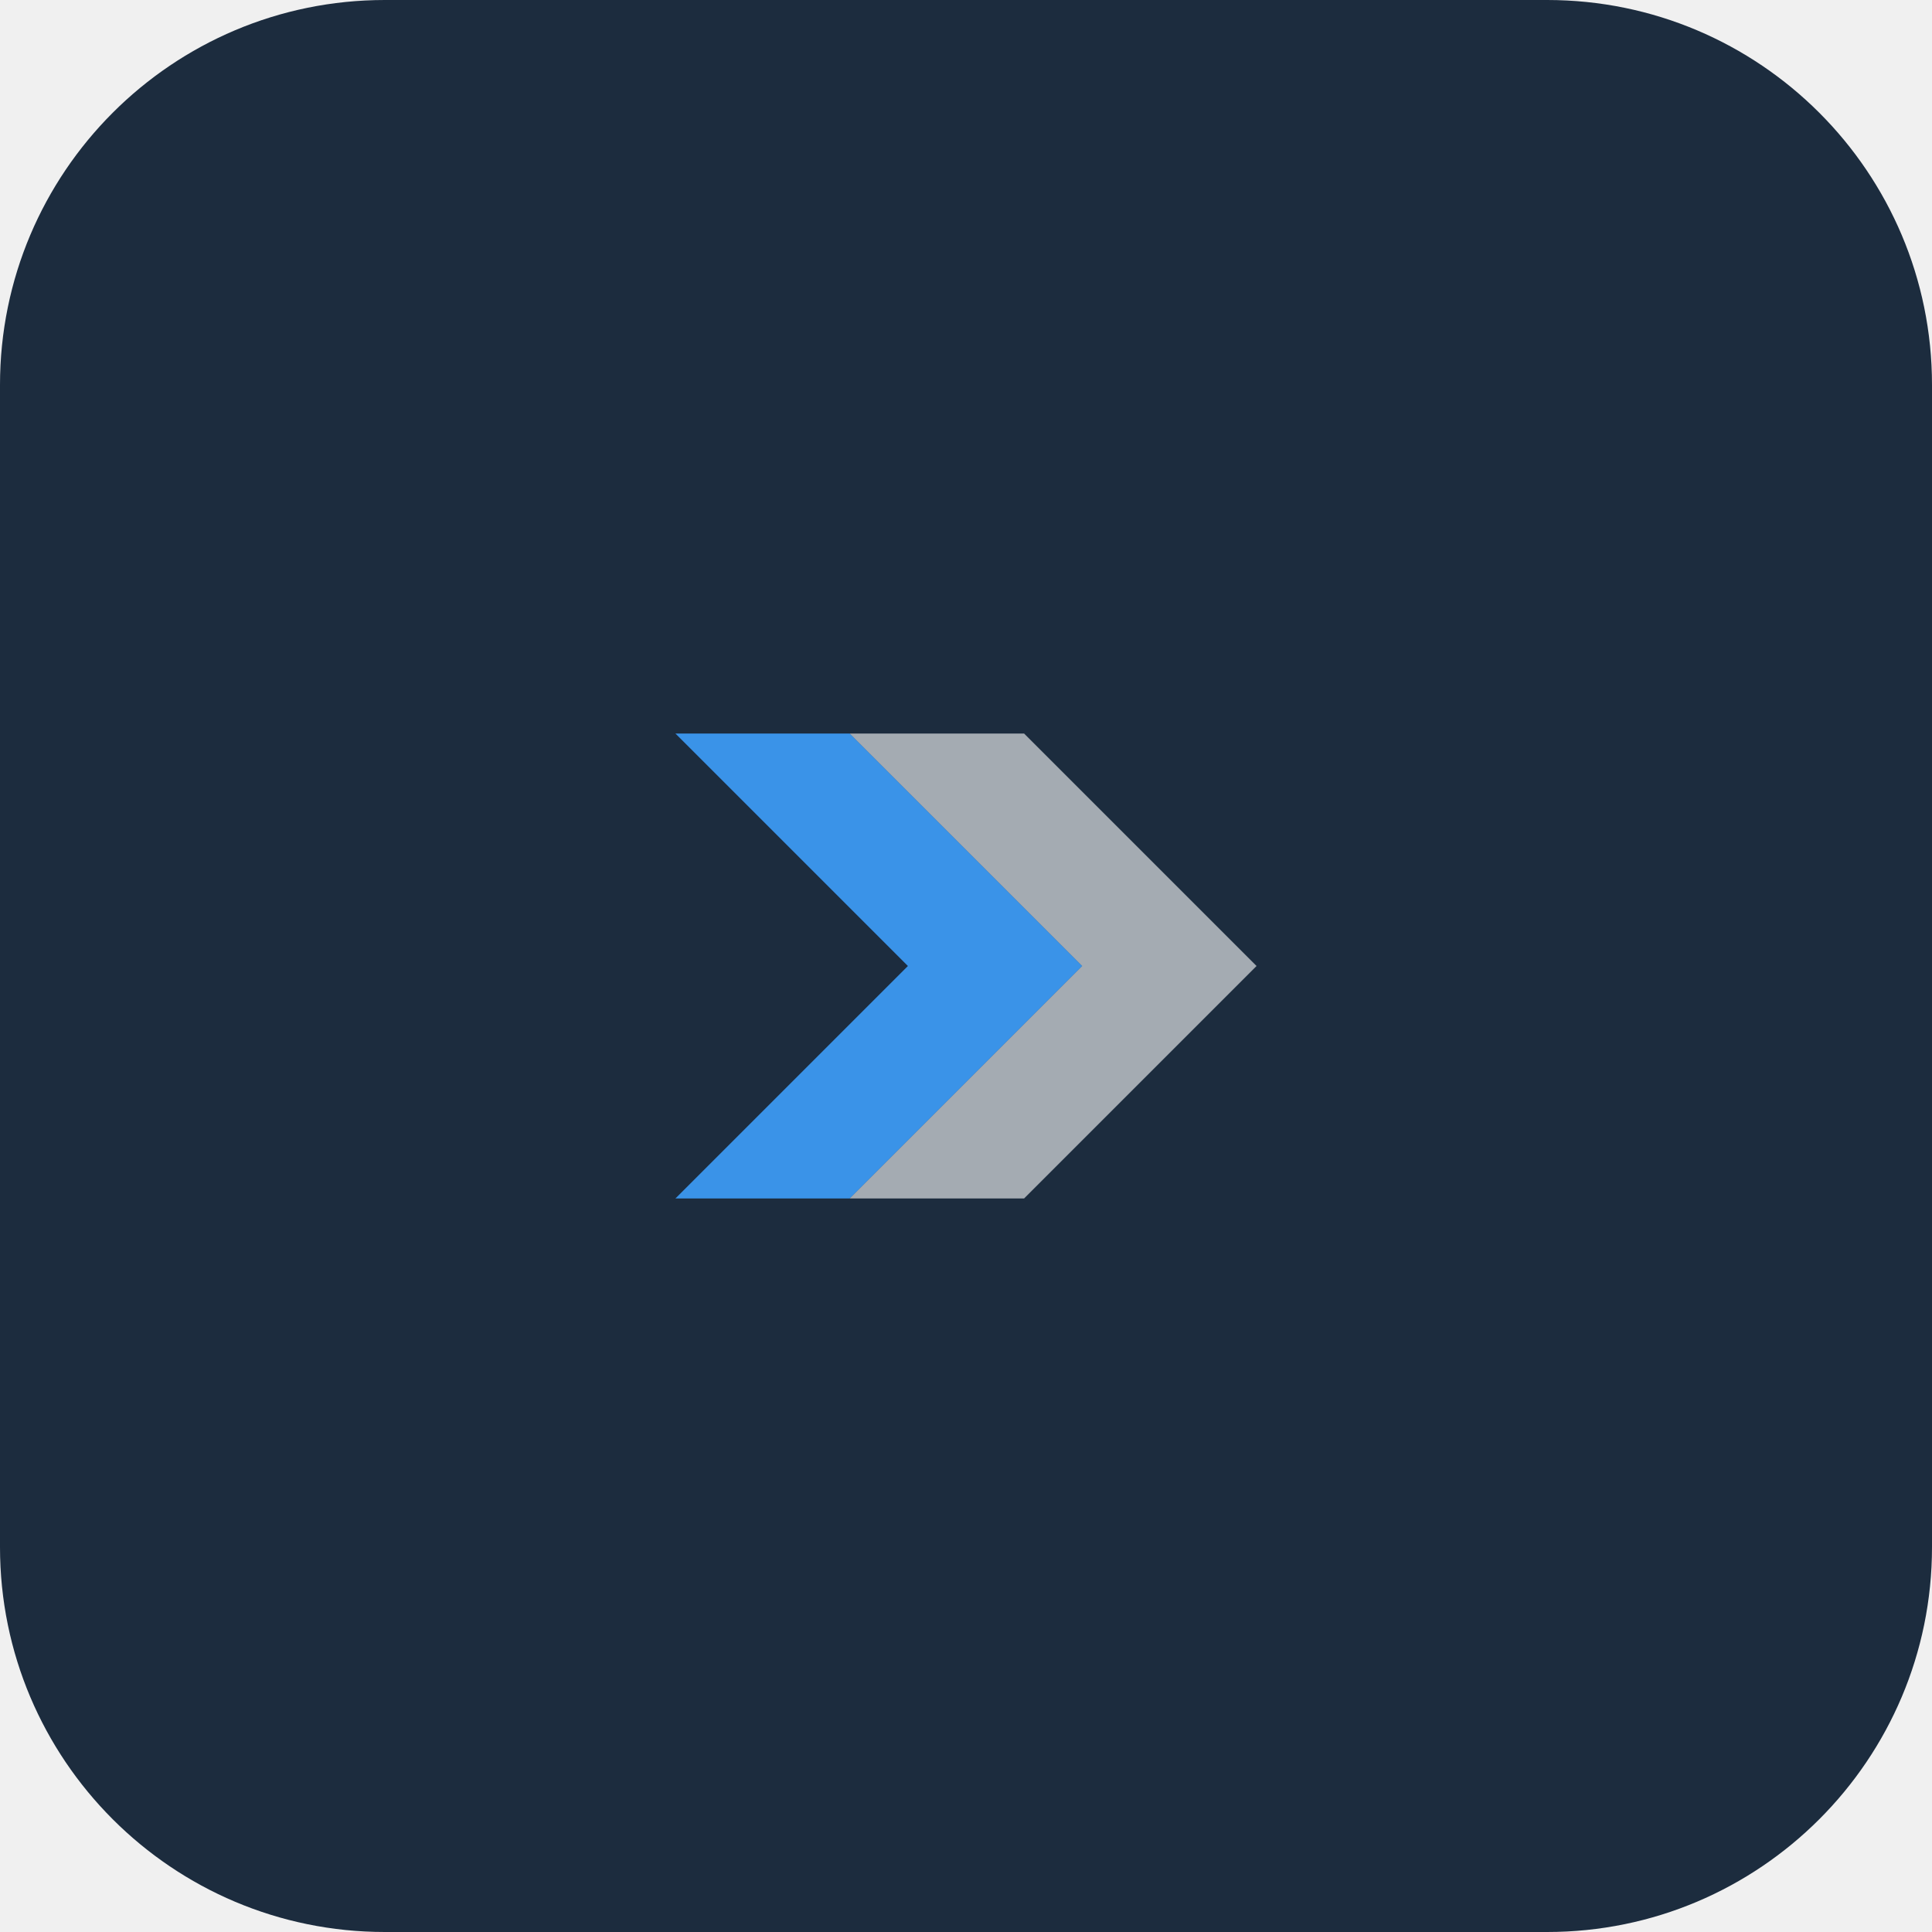
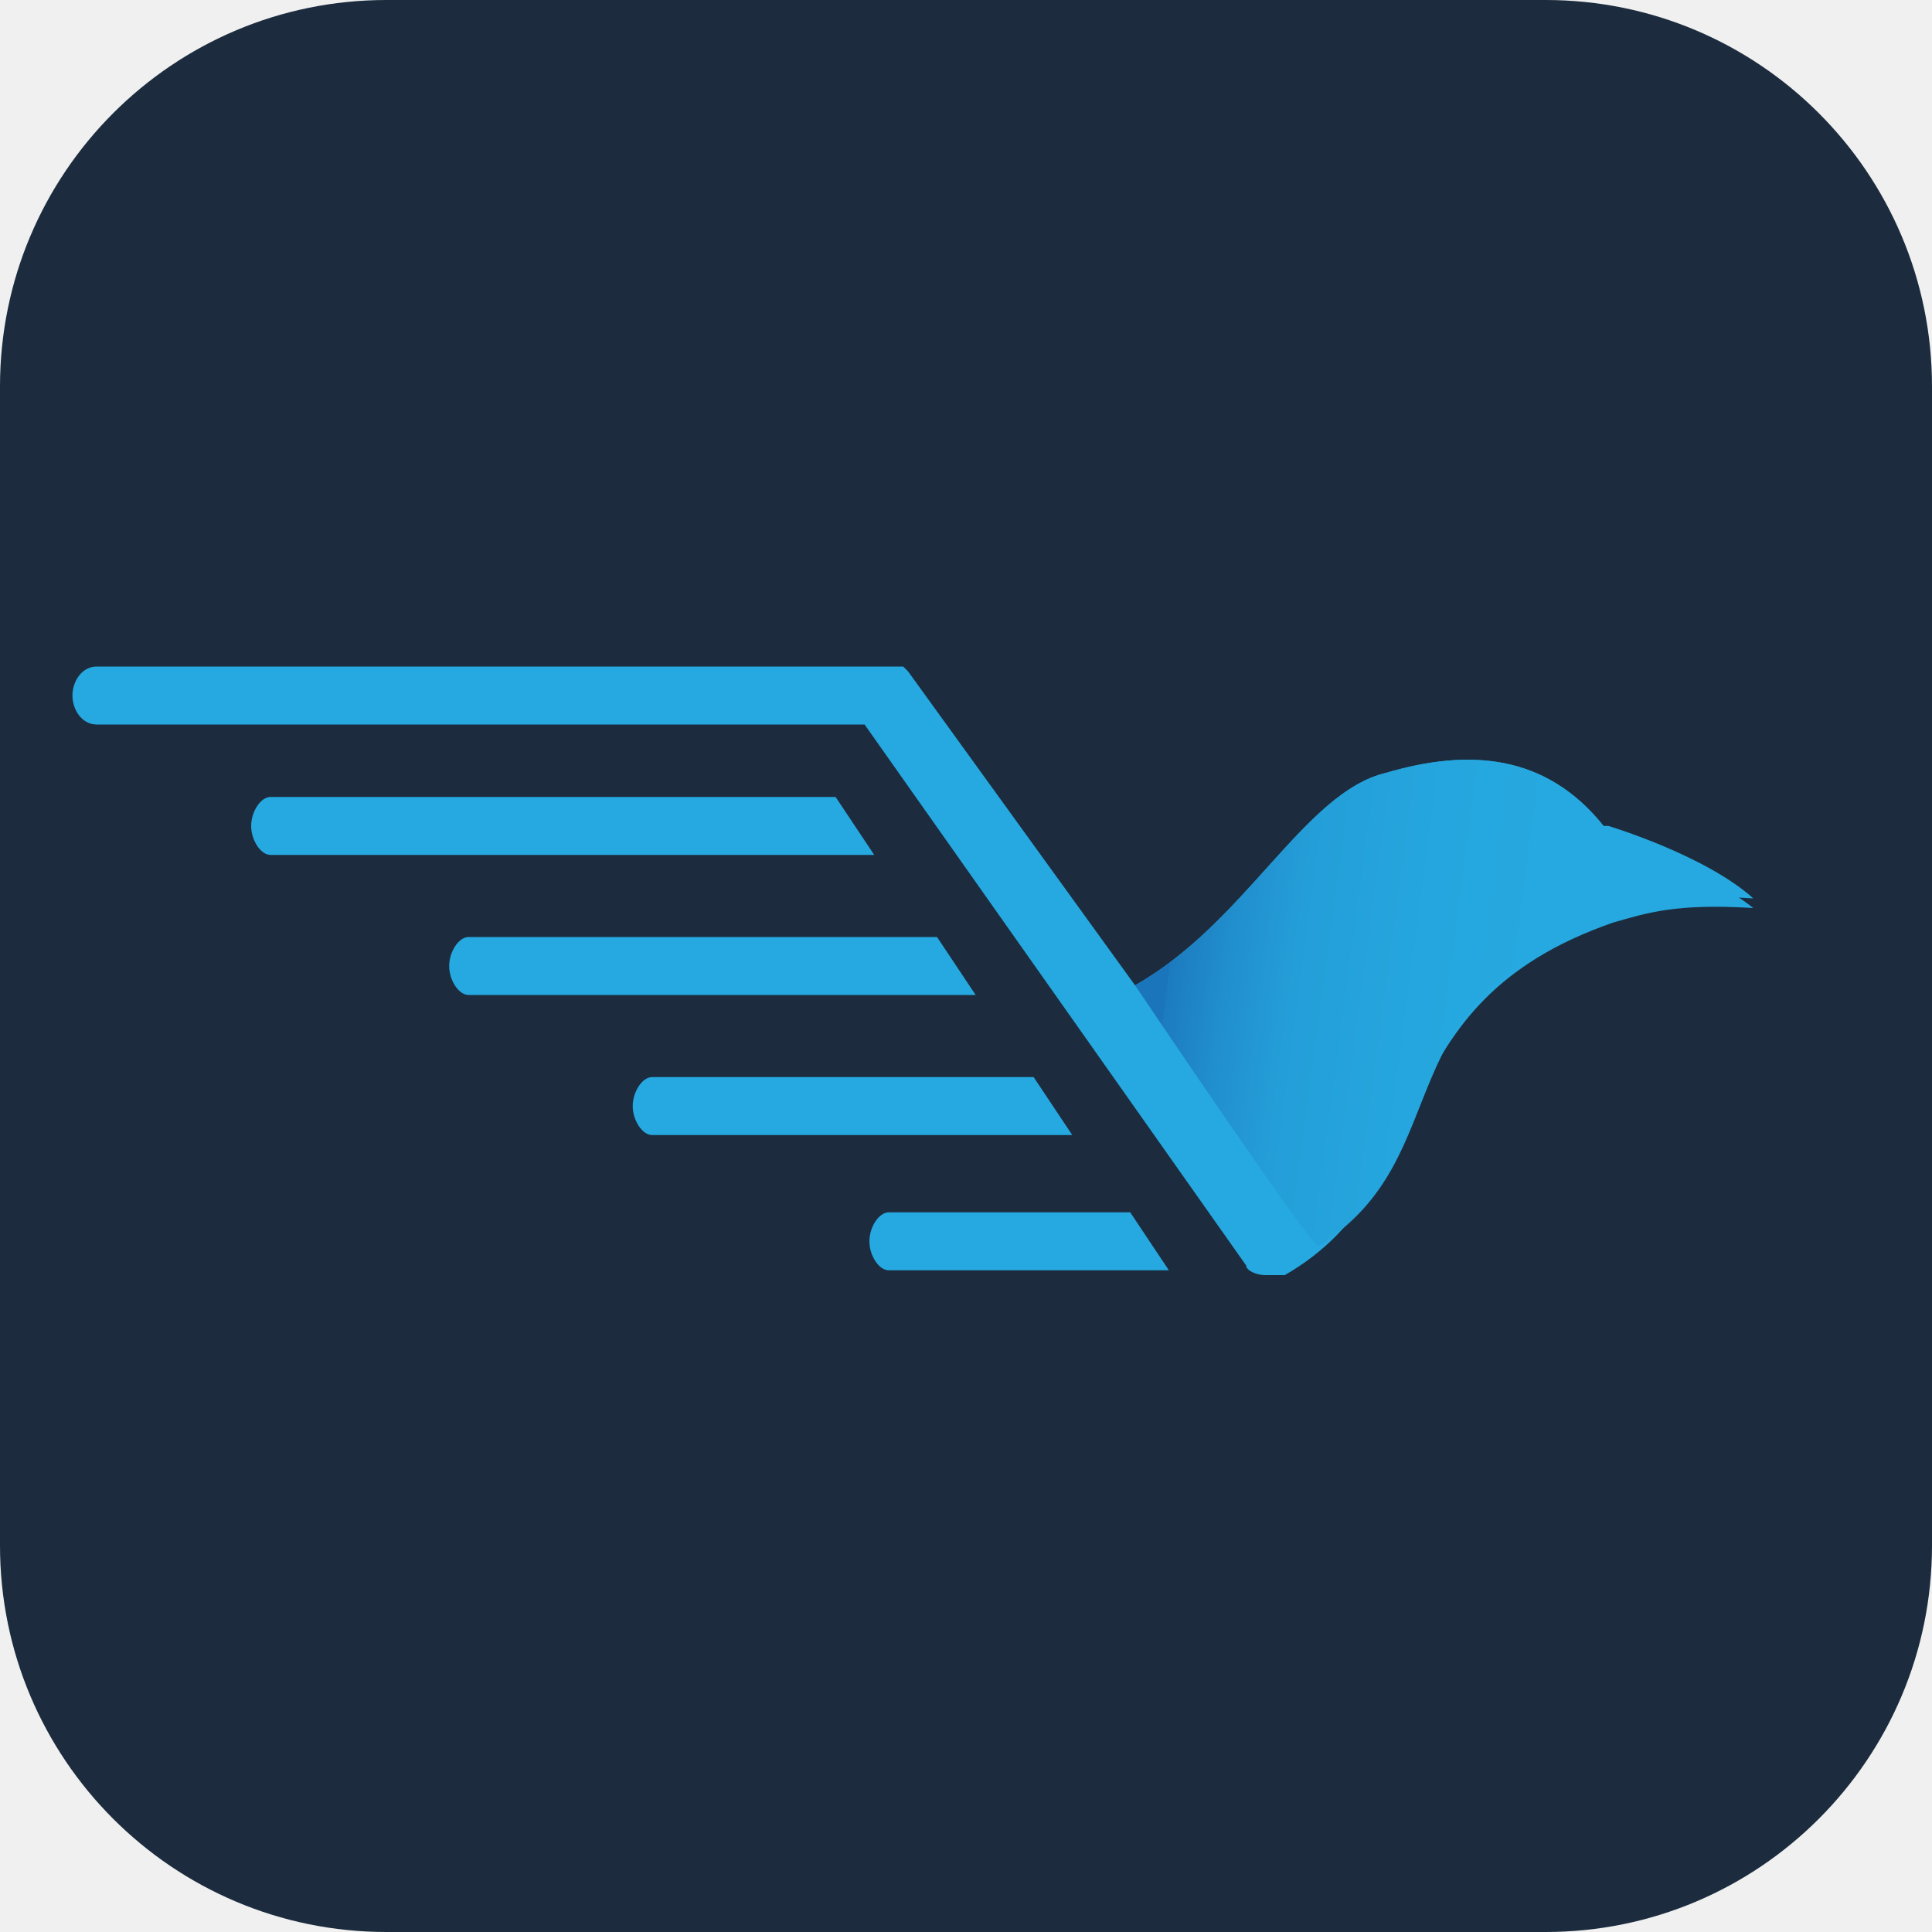
- <svg xmlns="http://www.w3.org/2000/svg" width="512" height="512" viewBox="0 0 512 512">
-   <rect width="512" height="512" rx="102" fill="#1C2C3E" />
-   <g transform="translate(102, 102) scale(7.7)">
-     <path fill="#3A93E8" d="M10 12h6l8 8-8 8h-6l8-8z" />
-     <path fill="#ffffff" d="M16 12h6l8 8-8 8h-6l8-8z" opacity="0.6" />
-   </g>
+ <svg xmlns="http://www.w3.org/2000/svg" id="Layer_1" version="1.1" viewBox="0 0 40 40">
+   <defs>
+     <style>
+       .st0, .st1 {
+         fill: #26a9e0;
+       }
+ 
+       .st0, .st2 {
+         fill-rule: evenodd;
+       }
+ 
+       .st3 {
+         fill: #1c2c3e;
+       }
+ 
+       .st2 {
+         fill: url(#linear-gradient);
+       }
+     </style>
+     <linearGradient id="linear-gradient" x1="557.8" y1="-993.9" x2="570.5" y2="-995.6" gradientTransform="translate(-533.6 -973.8) scale(1 -1)" gradientUnits="userSpaceOnUse">
+       <stop offset="0" stop-color="#1b75bb" />
+       <stop offset="0" stop-color="#1c7bbf" />
+       <stop offset=".1" stop-color="#2190ce" />
+       <stop offset=".2" stop-color="#249ed8" />
+       <stop offset=".4" stop-color="#25a6de" />
+       <stop offset=".6" stop-color="#26a9e0" />
+       <stop offset="1" stop-color="#26a9e0" />
+     </linearGradient>
+   </defs>
+   <rect class="st3" width="40" height="40" rx="8" ry="8" />
+   <path class="st0" d="M33.2,17.1c-1.2-1.5-2.8-1.6-4.5-1.1-1.7.4-2.9,3.1-5.2,4.4l-4.7-6.5s0,0,0,0h0s0,0-.1-.1c0,0,0,0,0,0,0,0-.1,0-.2,0,0,0,0,0,0,0t0,0H2c-.3,0-.5.3-.5.6s.2.6.5.6h15.9l7.9,11.2c0,.1.2.2.4.2h0s0,0,0,0h0c.1,0,.3,0,.4,0,3.3-1.9,1.9-5.6,6.8-7.3.7-.2,1.3-.4,2.9-.3-1-.8-3-1.5-3-1.5Z" />
+   <path class="st2" d="M33.2,17.1c-1.2-1.5-2.8-1.6-4.5-1.1-1.7.4-2.9,3.1-5.2,4.4,0,0,3.7,5.5,3.8,5.4,3-1.9,1.2-5.1,6.1-6.9.7-.2,1.3-.4,2.9-.3-1-.9-3-1.5-3-1.5Z" />
+   <path class="st1" d="M5.6,16.5c-.2,0-.4.3-.4.6s.2.6.4.6h12.5s0,0,0,0l-.8-1.2H5.6Z" />
+   <path class="st1" d="M9.7,19.4c-.2,0-.4.3-.4.6s.2.6.4.6h10.5l-.8-1.2h-9.6Z" />
+   <path class="st1" d="M13.5,22.3c-.2,0-.4.3-.4.6s.2.6.4.6h8.7l-.8-1.2h-7.8Z" />
+   <path class="st1" d="M18.4,25.1c-.2,0-.4.3-.4.6s.2.6.4.6h5.8l-.8-1.2h-5Z" />
</svg>
